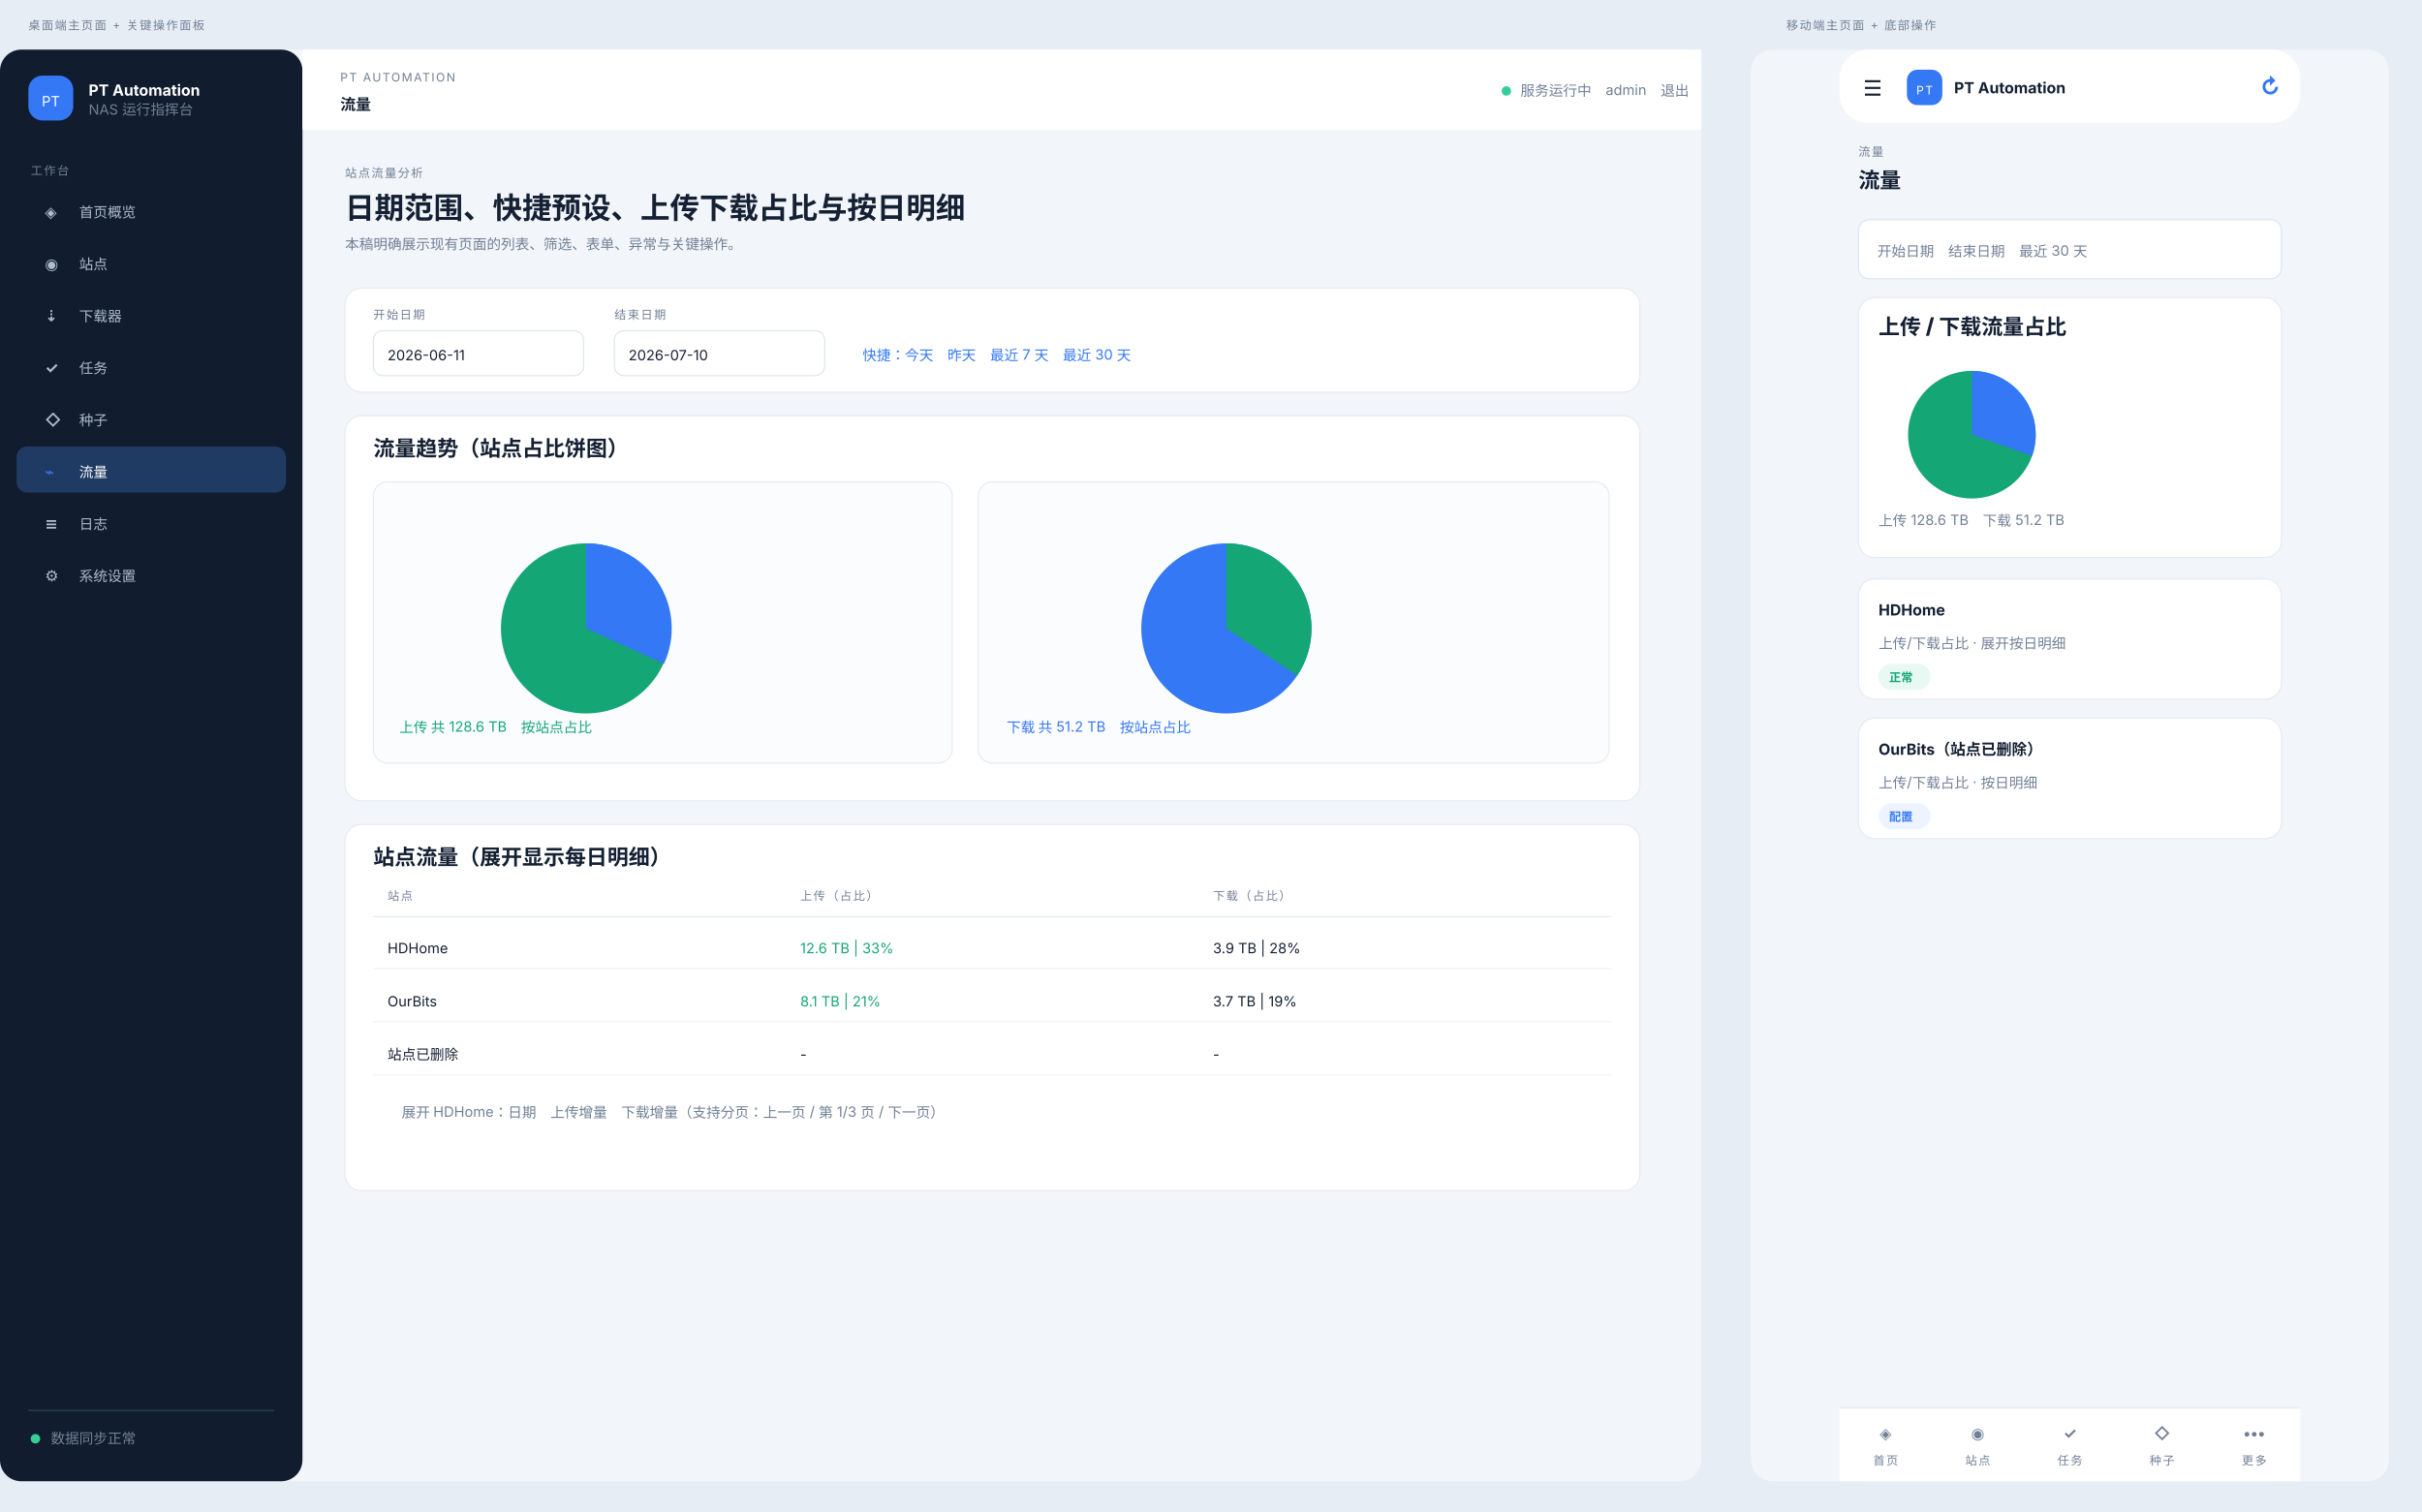
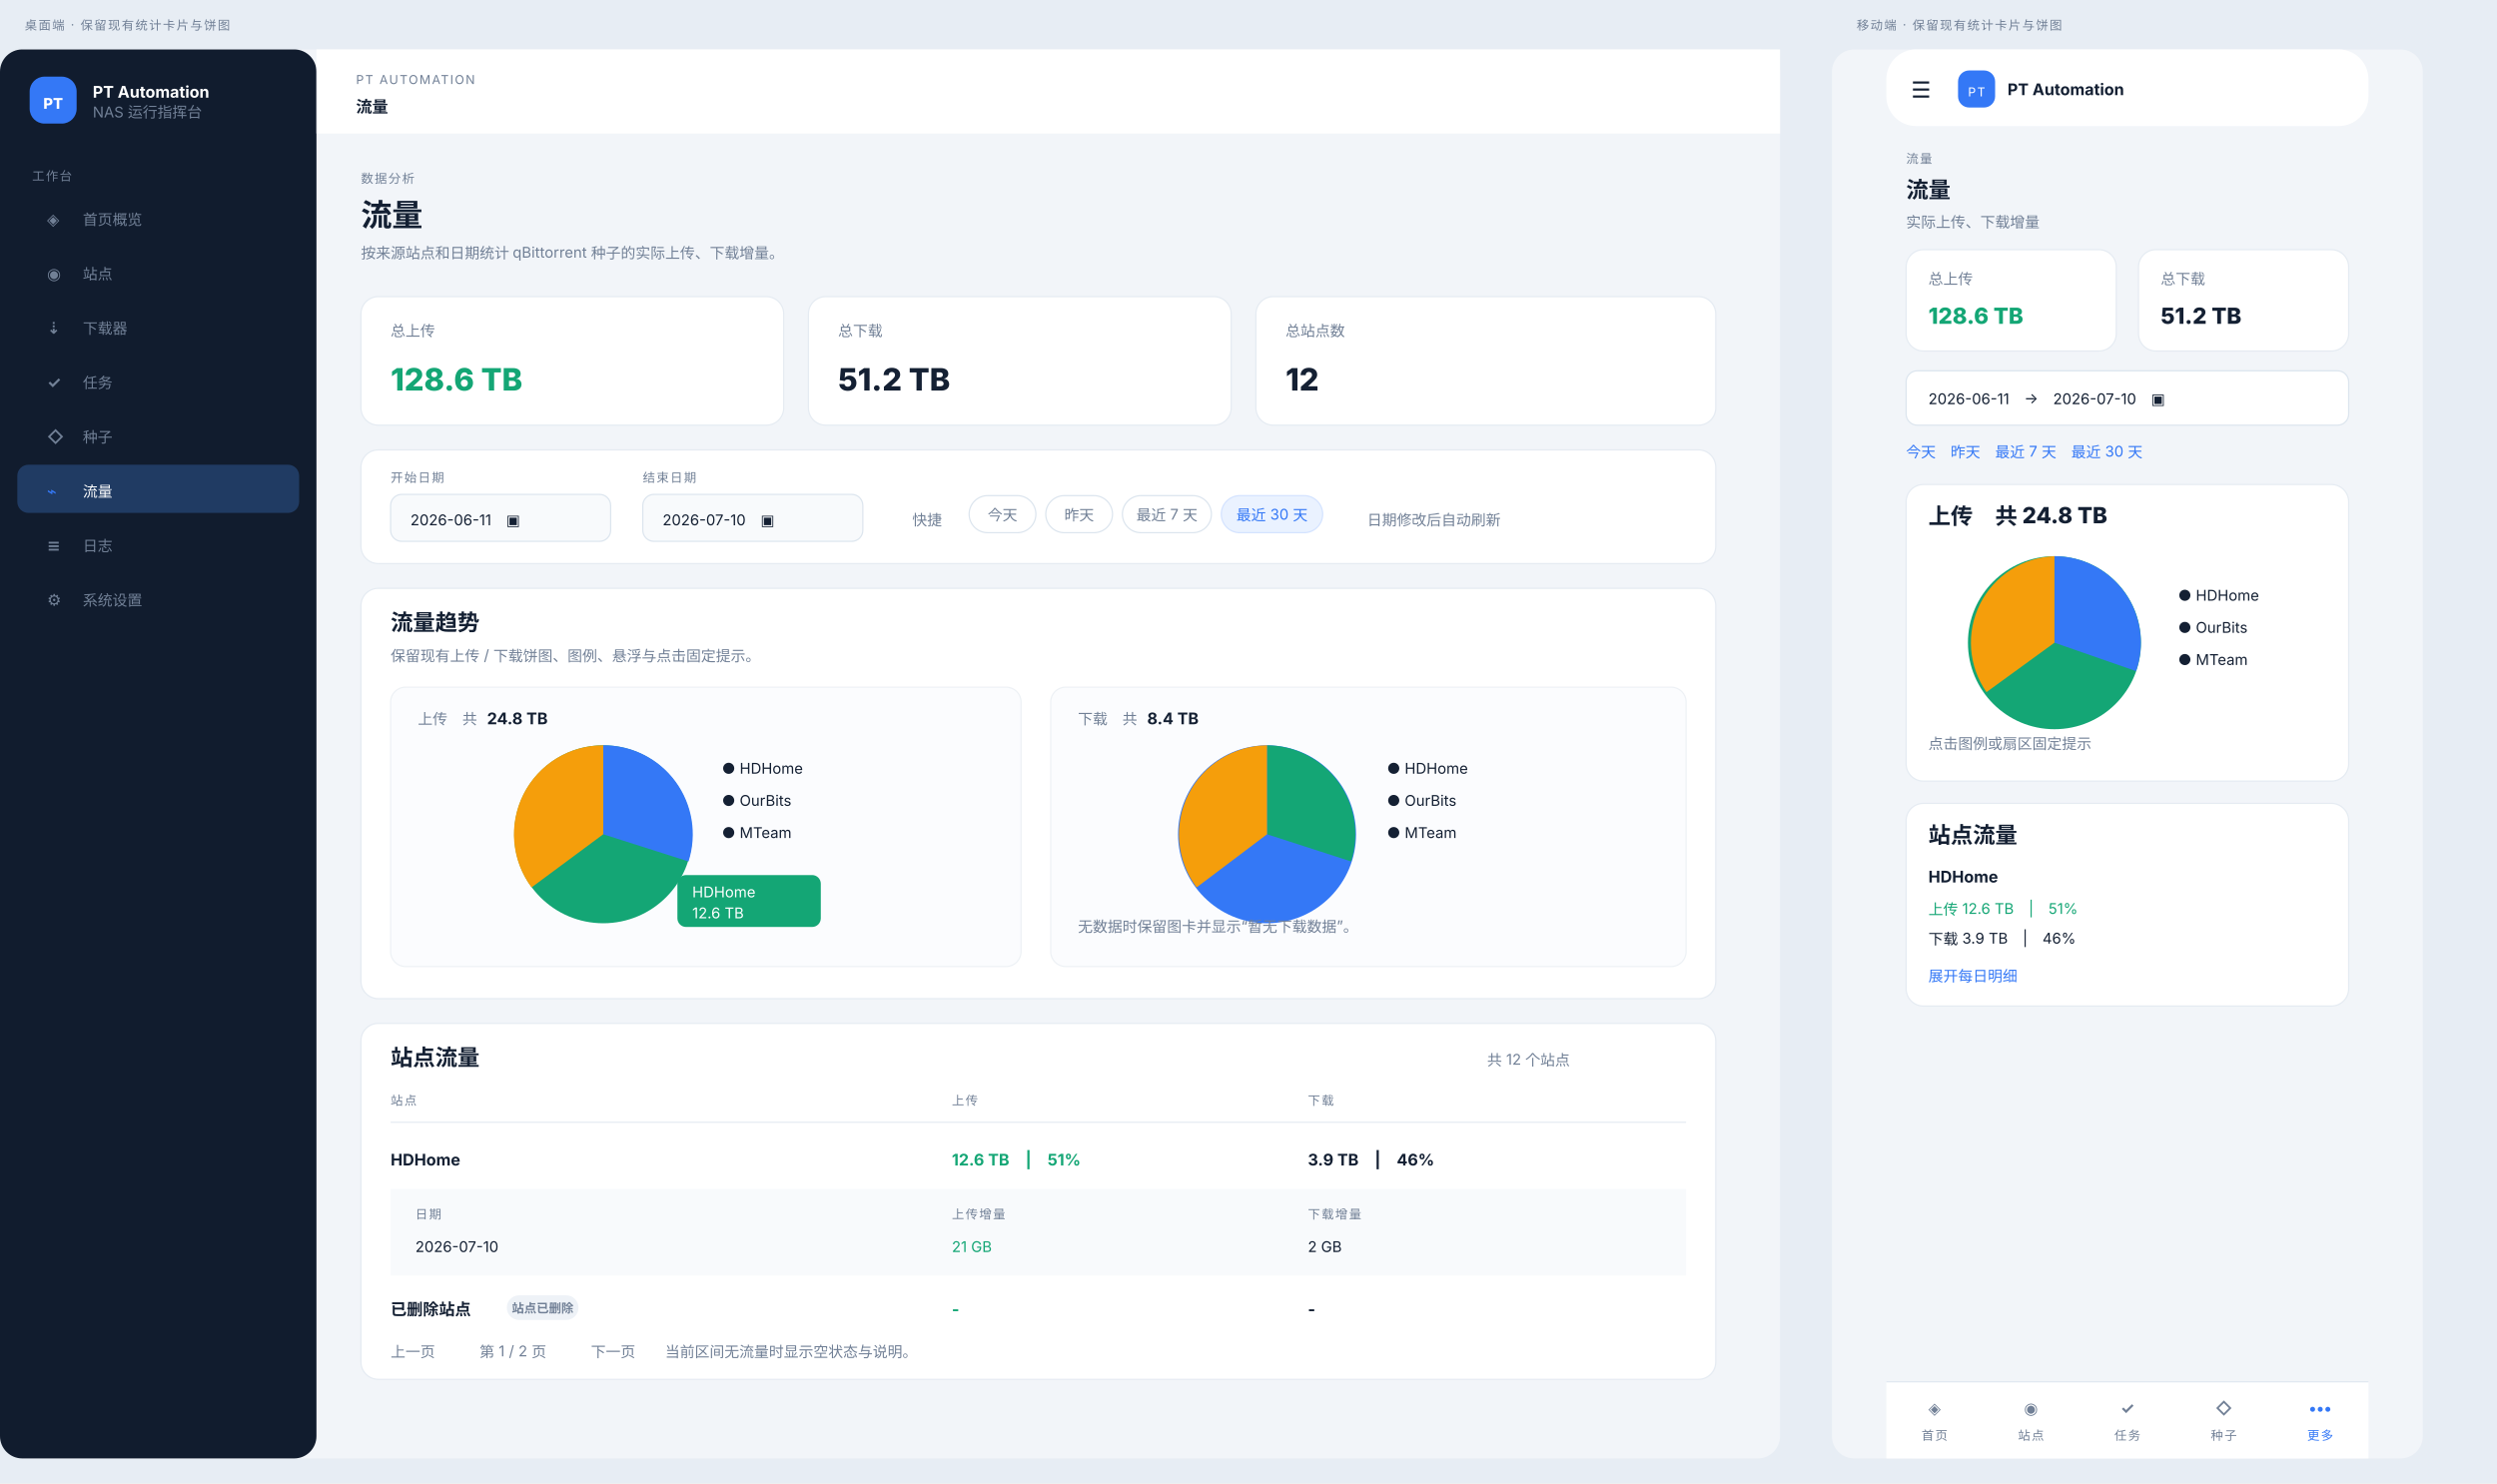
- <svg xmlns="http://www.w3.org/2000/svg" width="2050" height="1280" viewBox="0 0 2050 1280">
-   <style>text{font-family:Inter,"PingFang SC","Microsoft YaHei",sans-serif}.ink{fill:#142033}.muted{fill:#718096}.nav{fill:#aebbd0}.white{fill:#fff}.blue{fill:#3478f6}.green{fill:#14a675}.orange{fill:#ef9b26}.red{fill:#e05263}.tiny{font-size:10px;letter-spacing:1.2px}.small{font-size:12px}.label{font-size:13px;font-weight:700}.title{font-size:18px;font-weight:800}.value{font-size:25px;font-weight:800}.pill{font-size:10px;font-weight:800}</style>
-   <rect width="2050" height="1280" fill="#e7edf4" />
-   <text x="24" y="25" class="muted tiny">桌面端主页面 + 关键操作面板</text>
-   <text x="1512" y="25" class="muted tiny">移动端主页面 + 底部操作</text>
-   <g transform="translate(0 42)">
-     <rect width="1440" height="1212" rx="18" fill="#f2f5f9" />
-     <rect width="256" height="1212" rx="18" fill="#111c2e" />
+ <svg xmlns="http://www.w3.org/2000/svg" width="2020" height="1200" viewBox="0 0 2020 1200">
+   <style>text{font-family:Inter,"PingFang SC","Microsoft YaHei",sans-serif}.ink{fill:#142033}.muted{fill:#718096}.white{fill:#fff}.blue{fill:#3478f6}.green{fill:#14a675}.orange{fill:#ef9b26}.tiny{font-size:10px;letter-spacing:1.1px}.small{font-size:12px}.label{font-size:13px;font-weight:700}.title{font-size:18px;font-weight:800}.value{font-size:25px;font-weight:800}.pill{font-size:10px;font-weight:800}</style>
+   <rect width="2020" height="1200" fill="#e7edf4" />
+   <text x="20" y="24" class="muted tiny">桌面端 · 保留现有统计卡片与饼图</text>
+   <text x="1502" y="24" class="muted tiny">移动端 · 保留现有统计卡片与饼图</text>
+   <g transform="translate(0 40)">
+     <rect width="1440" height="1140" rx="18" fill="#f2f5f9" />
+     <rect width="256" height="1140" rx="18" fill="#111c2e" />
    <rect x="256" width="1184" height="68" fill="#fff" />
-     <rect x="24" y="22" width="38" height="38" rx="12" fill="#3478f6" stroke="none" />
-     <text x="43" y="48" class="white small" text-anchor="middle">PT</text>
+     <rect x="24" y="22" width="38" height="38" rx="12" fill="#3478f6" />
+     <text x="43" y="48" text-anchor="middle" class="white small" font-weight="800">PT</text>
    <text x="75" y="39" class="white label">PT Automation</text>
    <text x="75" y="55" class="muted small">NAS 运行指挥台</text>
    <text x="26" y="106" class="muted tiny">工作台</text>
-     <text x="38" y="142" class="nav label">◈</text>
-     <text x="67" y="142" class="nav small">首页概览</text>
-     <text x="38" y="186" class="nav label">◉</text>
-     <text x="67" y="186" class="nav small">站点</text>
-     <text x="38" y="230" class="nav label">⇣</text>
-     <text x="67" y="230" class="nav small">下载器</text>
-     <text x="38" y="274" class="nav label">✓</text>
-     <text x="67" y="274" class="nav small">任务</text>
-     <text x="38" y="318" class="nav label">◇</text>
-     <text x="67" y="318" class="nav small">种子</text>
+     <text x="38" y="142" class="muted label">◈</text>
+     <text x="67" y="142" class="muted small">首页概览</text>
+     <text x="38" y="186" class="muted label">◉</text>
+     <text x="67" y="186" class="muted small">站点</text>
+     <text x="38" y="230" class="muted label">⇣</text>
+     <text x="67" y="230" class="muted small">下载器</text>
+     <text x="38" y="274" class="muted label">✓</text>
+     <text x="67" y="274" class="muted small">任务</text>
+     <text x="38" y="318" class="muted label">◇</text>
+     <text x="67" y="318" class="muted small">种子</text>
    <rect x="14" y="336" width="228" height="39" rx="9" fill="#203b63" />
    <text x="38" y="362" class="blue label">⌁</text>
    <text x="67" y="362" class="white small">流量</text>
-     <text x="38" y="406" class="nav label">≡</text>
-     <text x="67" y="406" class="nav small">日志</text>
-     <text x="38" y="450" class="nav label">⚙</text>
-     <text x="67" y="450" class="nav small">系统设置</text>
-     <line x1="24" y1="1152" x2="232" y2="1152" stroke="#31435e" />
-     <circle cx="30" cy="1176" r="4" fill="#35cf96" />
-     <text x="43" y="1180" class="muted small">数据同步正常</text>
-     <text x="288" y="27" class="muted tiny">PT AUTOMATION</text>
+     <text x="38" y="406" class="muted label">≡</text>
+     <text x="67" y="406" class="muted small">日志</text>
+     <text x="38" y="450" class="muted label">⚙</text>
+     <text x="67" y="450" class="muted small">系统设置</text>
+     <text x="288" y="28" class="muted tiny">PT AUTOMATION</text>
    <text x="288" y="51" class="ink label">流量</text>
-     <circle cx="1275" cy="35" r="4" fill="#35cf96" />
-     <text x="1287" y="39" class="muted small">服务运行中　admin　退出</text>
-     <text x="292" y="108" class="muted tiny">站点流量分析</text>
-     <text x="292" y="143" class="ink value">日期范围、快捷预设、上传下载占比与按日明细</text>
-     <text x="292" y="169" class="muted small">本稿明确展示现有页面的列表、筛选、表单、异常与关键操作。</text>
-     <rect x="292" y="202" width="1096" height="88" rx="14" fill="#fff" stroke="#e5ebf2" />
-     <text x="316" y="228" class="muted tiny">开始日期</text>
-     <rect x="316" y="238" width="178" height="38" rx="8" fill="#fff" stroke="#dce5ee" />
-     <text x="328" y="263" class="ink small">2026-06-11</text>
-     <text x="520" y="228" class="muted tiny">结束日期</text>
-     <rect x="520" y="238" width="178" height="38" rx="8" fill="#fff" stroke="#dce5ee" />
-     <text x="532" y="263" class="ink small">2026-07-10</text>
-     <text x="730" y="263" class="blue small">快捷：今天　昨天　最近 7 天　最近 30 天</text>
-     <rect x="292" y="310" width="1096" height="326" rx="14" fill="#fff" stroke="#e5ebf2" />
-     <text x="316" y="344" class="ink title">流量趋势（站点占比饼图）</text>
-     <rect x="316" y="366" width="490" height="238" rx="12" fill="#fbfcfe" stroke="#e5ebf2" />
-     <circle cx="496" cy="490" r="72" fill="#14a675" />
-     <path d="M496 418 A72 72 0 0 1 562 520 L496 490Z" fill="#3478f6" />
-     <text x="338" y="578" class="green small">上传 共 128.6 TB　按站点占比</text>
-     <rect x="828" y="366" width="534" height="238" rx="12" fill="#fbfcfe" stroke="#e5ebf2" />
-     <circle cx="1038" cy="490" r="72" fill="#3478f6" />
-     <path d="M1038 418 A72 72 0 0 1 1098 530 L1038 490Z" fill="#14a675" />
-     <text x="852" y="578" class="blue small">下载 共 51.2 TB　按站点占比</text>
-     <rect x="292" y="656" width="1096" height="310" rx="14" fill="#fff" stroke="#e5ebf2" />
-     <text x="316" y="690" class="ink title">站点流量（展开显示每日明细）</text>
-     <text x="328" y="720" class="muted tiny">站点</text>
-     <text x="677.333" y="720" class="muted tiny">上传（占比）</text>
-     <text x="1026.667" y="720" class="muted tiny">下载（占比）</text>
-     <line x1="316" y1="734" x2="1364" y2="734" stroke="#e5ebf2" />
-     <text x="328" y="765" class="ink small">HDHome</text>
-     <text x="677.333" y="765" class="green">12.6 TB | 33%</text>
-     <text x="1026.667" y="765" class="ink small">3.9 TB | 28%</text>
-     <line x1="316" y1="778" x2="1364" y2="778" stroke="#edf1f5" />
-     <text x="328" y="810" class="ink small">OurBits</text>
-     <text x="677.333" y="810" class="green">8.1 TB | 21%</text>
-     <text x="1026.667" y="810" class="ink small">3.7 TB | 19%</text>
-     <line x1="316" y1="823" x2="1364" y2="823" stroke="#edf1f5" />
-     <text x="328" y="855" class="ink small">站点已删除</text>
-     <text x="677.333" y="855" class="ink small">-</text>
-     <text x="1026.667" y="855" class="ink small">-</text>
-     <line x1="316" y1="868" x2="1364" y2="868" stroke="#edf1f5" />
-     <text x="340" y="904" class="muted small">展开 HDHome：日期　上传增量　下载增量（支持分页：上一页 / 第 1/3 页 / 下一页）</text>
+     <text x="292" y="108" class="muted tiny">数据分析</text>
+     <text x="292" y="143" class="ink value">流量</text>
+     <text x="292" y="169" class="muted small">按来源站点和日期统计 qBittorrent 种子的实际上传、下载增量。</text>
+     <rect x="292" y="200" width="342" height="104" rx="14" fill="#fff" stroke="#e5ebf2" />
+     <text x="316" y="232" class="muted small">总上传</text>
+     <text x="316" y="276" class="green value">128.6 TB</text>
+     <rect x="654" y="200" width="342" height="104" rx="14" fill="#fff" stroke="#e5ebf2" />
+     <text x="678" y="232" class="muted small">总下载</text>
+     <text x="678" y="276" class="ink value">51.2 TB</text>
+     <rect x="1016" y="200" width="372" height="104" rx="14" fill="#fff" stroke="#e5ebf2" />
+     <text x="1040" y="232" class="muted small">总站点数</text>
+     <text x="1040" y="276" class="ink value">12</text>
+     <rect x="292" y="324" width="1096" height="92" rx="14" fill="#fff" stroke="#e5ebf2" />
+     <text x="316" y="350" class="muted tiny">开始日期</text>
+     <rect x="316" y="360" width="178" height="38" rx="9" fill="#f8fafc" stroke="#dce5ee" />
+     <text x="332" y="385" class="ink small">2026-06-11　▣</text>
+     <text x="520" y="350" class="muted tiny">结束日期</text>
+     <rect x="520" y="360" width="178" height="38" rx="9" fill="#f8fafc" stroke="#dce5ee" />
+     <text x="536" y="385" class="ink small">2026-07-10　▣</text>
+     <text x="738" y="385" class="muted small">快捷</text>
+     <rect x="784" y="361" width="54" height="30" rx="15" fill="#fff" stroke="#dce5ee" />
+     <text x="811" y="381" text-anchor="middle" class="muted small">今天</text>
+     <rect x="846" y="361" width="54" height="30" rx="15" fill="#fff" stroke="#dce5ee" />
+     <text x="873" y="381" text-anchor="middle" class="muted small">昨天</text>
+     <rect x="908" y="361" width="72" height="30" rx="15" fill="#fff" stroke="#dce5ee" />
+     <text x="944" y="381" text-anchor="middle" class="muted small">最近 7 天</text>
+     <rect x="988" y="361" width="82" height="30" rx="15" fill="#eaf2ff" stroke="#d4e3ff" />
+     <text x="1029" y="381" text-anchor="middle" class="blue small">最近 30 天</text>
+     <text x="1106" y="385" class="muted small">日期修改后自动刷新</text>
+     <rect x="292" y="436" width="1096" height="332" rx="14" fill="#fff" stroke="#e5ebf2" />
+     <text x="316" y="470" class="ink title">流量趋势</text>
+     <text x="316" y="495" class="muted small">保留现有上传 / 下载饼图、图例、悬浮与点击固定提示。</text>
+     <rect x="316" y="516" width="510" height="226" rx="12" fill="#fbfcfe" stroke="#edf1f5" />
+     <text x="338" y="546" class="muted small">上传　共</text>
+     <text x="394" y="546" class="ink label">24.8 TB</text>
+     <circle cx="488" cy="635" r="72" fill="#14a675" />
+     <path d="M488 563 A72 72 0 0 1 557 657 L488 635Z" fill="#3478f6" />
+     <path d="M488 563 A72 72 0 0 0 430 678 L488 635Z" fill="#f59e0b" />
+     <text x="584" y="586" class="ink small">● HDHome</text>
+     <text x="584" y="612" class="ink small">● OurBits</text>
+     <text x="584" y="638" class="ink small">● MTeam</text>
+     <rect x="548" y="668" width="116" height="42" rx="7" fill="#14a675" />
+     <text x="560" y="686" class="white small">HDHome</text>
+     <text x="560" y="703" class="white small">12.6 TB</text>
+     <rect x="850" y="516" width="514" height="226" rx="12" fill="#fbfcfe" stroke="#edf1f5" />
+     <text x="872" y="546" class="muted small">下载　共</text>
+     <text x="928" y="546" class="ink label">8.4 TB</text>
+     <circle cx="1025" cy="635" r="72" fill="#3478f6" />
+     <path d="M1025 563 A72 72 0 0 1 1093 657 L1025 635Z" fill="#14a675" />
+     <path d="M1025 563 A72 72 0 0 0 968 678 L1025 635Z" fill="#f59e0b" />
+     <text x="1122" y="586" class="ink small">● HDHome</text>
+     <text x="1122" y="612" class="ink small">● OurBits</text>
+     <text x="1122" y="638" class="ink small">● MTeam</text>
+     <text x="872" y="714" class="muted small">无数据时保留图卡并显示“暂无下载数据”。</text>
+     <rect x="292" y="788" width="1096" height="288" rx="14" fill="#fff" stroke="#e5ebf2" />
+     <text x="316" y="822" class="ink title">站点流量</text>
+     <text x="1270" y="822" text-anchor="end" class="muted small">共 12 个站点</text>
+     <text x="316" y="854" class="muted tiny">站点</text>
+     <text x="770" y="854" class="muted tiny">上传</text>
+     <text x="1058" y="854" class="muted tiny">下载</text>
+     <line x1="316" y1="868" x2="1364" y2="868" stroke="#e5ebf2" />
+     <text x="316" y="903" class="ink label">HDHome</text>
+     <text x="770" y="903" class="green label">12.6 TB　|　51%</text>
+     <text x="1058" y="903" class="ink label">3.9 TB　|　46%</text>
+     <rect x="316" y="922" width="1048" height="70" rx="0" fill="#f8fafc" />
+     <text x="336" y="946" class="muted tiny">日期</text>
+     <text x="770" y="946" class="muted tiny">上传增量</text>
+     <text x="1058" y="946" class="muted tiny">下载增量</text>
+     <text x="336" y="973" class="ink small">2026-07-10</text>
+     <text x="770" y="973" class="green small">21 GB</text>
+     <text x="1058" y="973" class="ink small">2 GB</text>
+     <text x="316" y="1024" class="ink label">已删除站点</text>
+     <rect x="410" y="1008" width="58" height="20" rx="10" fill="#eef2f7" />
+     <text x="439" y="1022" text-anchor="middle" class="muted pill">站点已删除</text>
+     <text x="770" y="1024" class="green label">-</text>
+     <text x="1058" y="1024" class="ink label">-</text>
+     <text x="316" y="1058" class="muted small">上一页　　　第 1 / 2 页　　　下一页　　当前区间无流量时显示空状态与说明。</text>
  </g>
-   <g transform="translate(1482 42)">
-     <rect width="540" height="1212" rx="18" fill="#f2f5f9" />
-     <rect x="75" y="0" width="390" height="1212" rx="24" fill="#f2f5f9" stroke="none" />
-     <rect x="75" y="0" width="390" height="62" rx="24" fill="#fff" stroke="none" />
-     <text x="95" y="39" class="ink title">☰</text>
-     <rect x="132" y="17" width="30" height="30" rx="9" fill="#3478f6" stroke="none" />
-     <text x="147" y="38" class="white tiny" text-anchor="middle">PT</text>
-     <text x="172" y="37" class="ink label">PT Automation</text>
-     <text x="431" y="38" class="blue title">↻</text>
-     <text x="91" y="90" class="muted tiny">流量</text>
-     <text x="91" y="117" class="ink title">流量</text>
-     <rect x="91" y="144" width="358" height="50" rx="9" fill="#fff" stroke="#dce5ee" />
-     <text x="107" y="175" class="muted small">开始日期　结束日期　最近 30 天</text>
-     <rect x="91" y="210" width="358" height="220" rx="14" fill="#fff" stroke="#e5ebf2" />
-     <text x="108" y="241" class="ink title">上传 / 下载流量占比</text>
-     <circle cx="187" cy="326" r="54" fill="#14a675" />
-     <path d="M187 272 A54 54 0 0 1 238 344 L187 326Z" fill="#3478f6" />
-     <text x="108" y="403" class="muted small">上传 128.6 TB　下载 51.2 TB</text>
-     <rect x="91" y="448" width="358" height="102" rx="14" fill="#fff" stroke="#e5ebf2" />
-     <text x="108" y="479" class="ink label">HDHome</text>
-     <text x="108" y="507" class="muted small">上传/下载占比 · 展开按日明细</text>
-     <rect x="108" y="520" width="44" height="22" rx="11" fill="#e8f8f2" stroke="none" />
-     <text x="117" y="535" class="green pill">正常</text>
-     <rect x="91" y="566" width="358" height="102" rx="14" fill="#fff" stroke="#e5ebf2" />
-     <text x="108" y="597" class="ink label">OurBits（站点已删除）</text>
-     <text x="108" y="625" class="muted small">上传/下载占比 · 按日明细</text>
-     <rect x="108" y="638" width="44" height="22" rx="11" fill="#eef4ff" stroke="none" />
-     <text x="117" y="653" class="blue pill">配置</text>
-     <rect x="75" y="1150" width="390" height="62" rx="0" fill="#fff" stroke="none" />
-     <line x1="75" y1="1150" x2="465" y2="1150" stroke="#e5ebf2" />
-     <text x="114" y="1176" class="muted label" text-anchor="middle">◈</text>
-     <text x="114" y="1198" class="muted tiny" text-anchor="middle">首页</text>
-     <text x="192" y="1176" class="muted label" text-anchor="middle">◉</text>
-     <text x="192" y="1198" class="muted tiny" text-anchor="middle">站点</text>
-     <text x="270" y="1176" class="muted label" text-anchor="middle">✓</text>
-     <text x="270" y="1198" class="muted tiny" text-anchor="middle">任务</text>
-     <text x="348" y="1176" class="muted label" text-anchor="middle">◇</text>
-     <text x="348" y="1198" class="muted tiny" text-anchor="middle">种子</text>
-     <text x="426" y="1176" class="muted label" text-anchor="middle">•••</text>
-     <text x="426" y="1198" class="muted tiny" text-anchor="middle">更多</text>
+   <g transform="translate(1482 40)">
+     <rect width="478" height="1140" rx="18" fill="#f2f5f9" />
+     <rect x="44" width="390" height="1140" rx="24" fill="#f2f5f9" />
+     <rect x="44" width="390" height="62" rx="24" fill="#fff" />
+     <text x="64" y="39" class="ink title">☰</text>
+     <rect x="102" y="17" width="30" height="30" rx="9" fill="#3478f6" />
+     <text x="117" y="38" text-anchor="middle" class="white tiny">PT</text>
+     <text x="142" y="37" class="ink label">PT Automation</text>
+     <text x="60" y="92" class="muted tiny">流量</text>
+     <text x="60" y="120" class="ink title">流量</text>
+     <text x="60" y="144" class="muted small">实际上传、下载增量</text>
+     <rect x="60" y="162" width="170" height="82" rx="14" fill="#fff" stroke="#e5ebf2" />
+     <text x="78" y="190" class="muted small">总上传</text>
+     <text x="78" y="222" class="green title">128.6 TB</text>
+     <rect x="248" y="162" width="170" height="82" rx="14" fill="#fff" stroke="#e5ebf2" />
+     <text x="266" y="190" class="muted small">总下载</text>
+     <text x="266" y="222" class="ink title">51.2 TB</text>
+     <rect x="60" y="260" width="358" height="44" rx="9" fill="#fff" stroke="#dce5ee" />
+     <text x="78" y="287" class="ink small">2026-06-11　→　2026-07-10　▣</text>
+     <text x="60" y="330" class="blue small">今天　昨天　最近 7 天　最近 30 天</text>
+     <rect x="60" y="352" width="358" height="240" rx="14" fill="#fff" stroke="#e5ebf2" />
+     <text x="78" y="384" class="ink title">上传　共 24.8 TB</text>
+     <circle cx="180" cy="480" r="70" fill="#14a675" />
+     <path d="M180 410 A70 70 0 0 1 246 503 L180 480Z" fill="#3478f6" />
+     <path d="M180 410 A70 70 0 0 0 125 520 L180 480Z" fill="#f59e0b" />
+     <text x="280" y="446" class="ink small">● HDHome</text>
+     <text x="280" y="472" class="ink small">● OurBits</text>
+     <text x="280" y="498" class="ink small">● MTeam</text>
+     <text x="78" y="566" class="muted small">点击图例或扇区固定提示</text>
+     <rect x="60" y="610" width="358" height="164" rx="14" fill="#fff" stroke="#e5ebf2" />
+     <text x="78" y="642" class="ink title">站点流量</text>
+     <text x="78" y="674" class="ink label">HDHome</text>
+     <text x="78" y="700" class="green small">上传 12.6 TB　|　51%</text>
+     <text x="78" y="724" class="ink small">下载 3.9 TB　|　46%</text>
+     <text x="78" y="754" class="blue small">展开每日明细</text>
+     <rect x="44" y="1078" width="390" height="62" fill="#fff" />
+     <line x1="44" y1="1078" x2="434" y2="1078" stroke="#e1e8f0" />
+     <text x="83" y="1104" text-anchor="middle" class="muted label">◈</text>
+     <text x="161" y="1104" text-anchor="middle" class="muted label">◉</text>
+     <text x="239" y="1104" text-anchor="middle" class="muted label">✓</text>
+     <text x="317" y="1104" text-anchor="middle" class="muted label">◇</text>
+     <text x="395" y="1104" text-anchor="middle" class="blue label">•••</text>
+     <text x="83" y="1125" text-anchor="middle" class="muted tiny">首页</text>
+     <text x="161" y="1125" text-anchor="middle" class="muted tiny">站点</text>
+     <text x="239" y="1125" text-anchor="middle" class="muted tiny">任务</text>
+     <text x="317" y="1125" text-anchor="middle" class="muted tiny">种子</text>
+     <text x="395" y="1125" text-anchor="middle" class="blue tiny">更多</text>
  </g>
</svg>
